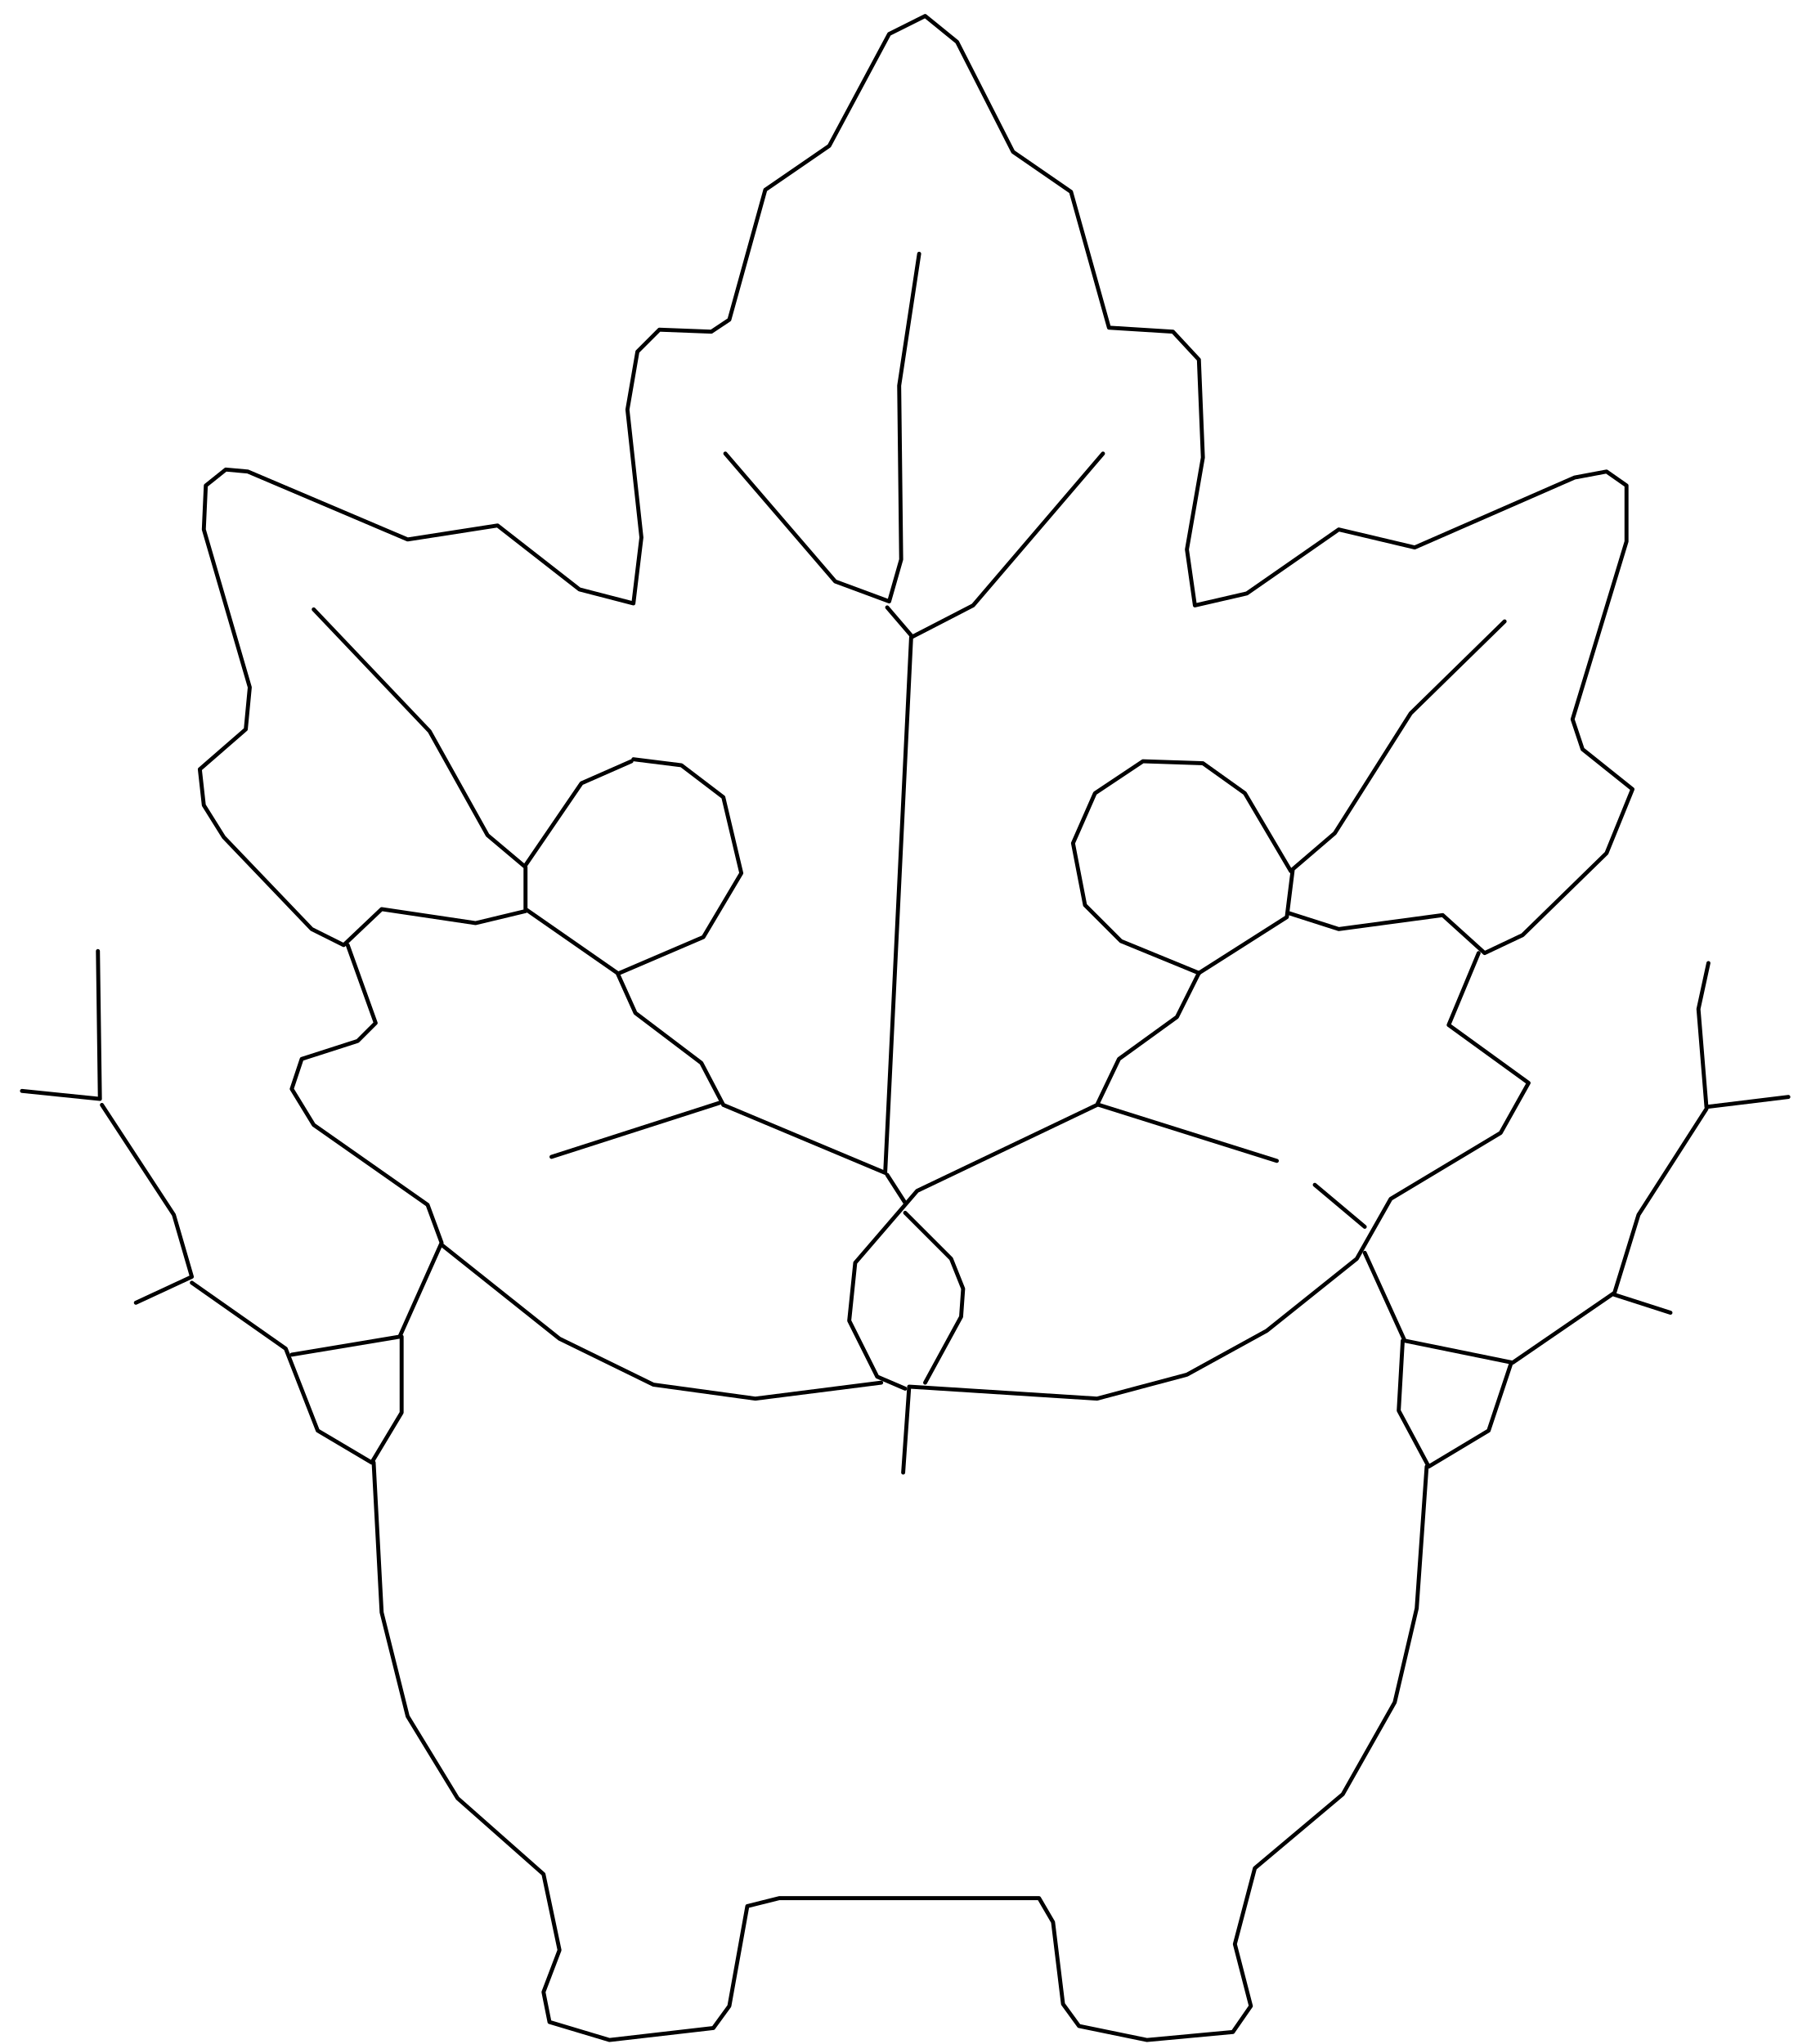
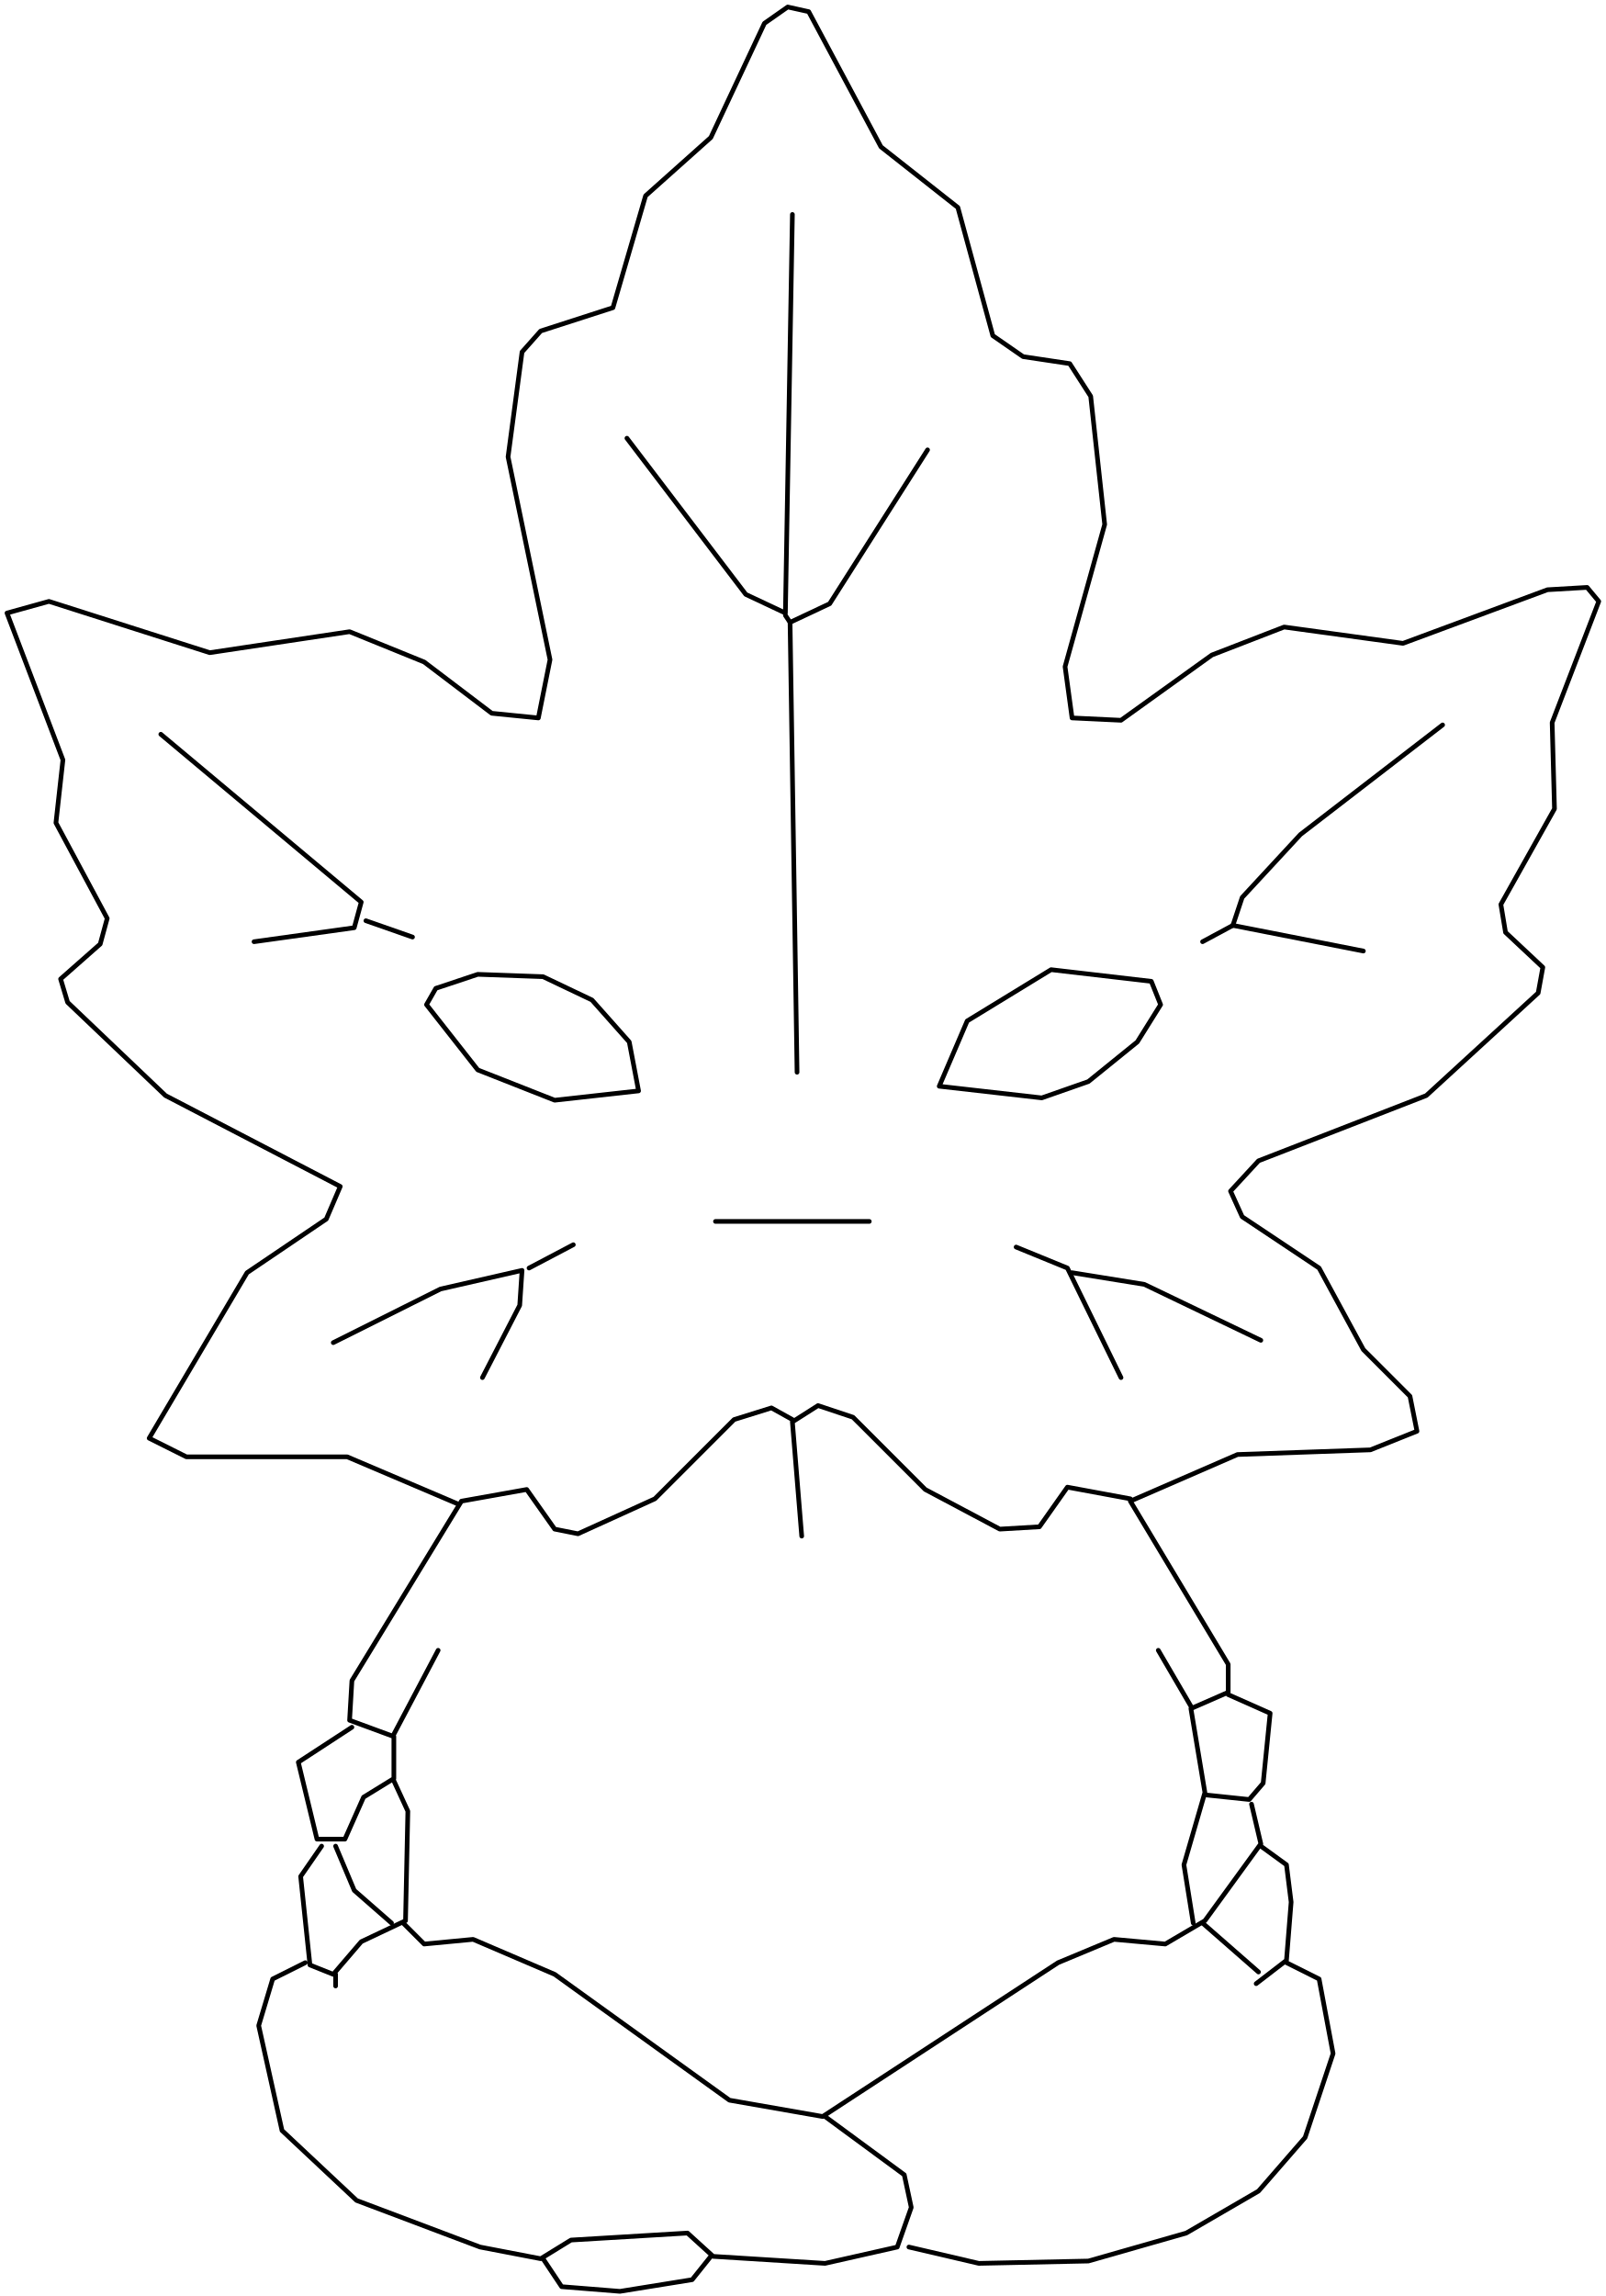
- <svg xmlns="http://www.w3.org/2000/svg" viewBox="0 0 904.00 1023.00" data-anchor="351.00,1021.00" data-source="Korok masque erable classique.png">
+ <svg xmlns="http://www.w3.org/2000/svg" viewBox="0 0 689.00 985.00" data-anchor="265.00,983.00" data-source="Korok masque erable classique.png">
  <g fill="none" stroke="#000" stroke-width="2" stroke-linecap="round" stroke-linejoin="round">
-     <path d="M460.00,127.00L450.00,193.00L451.00,280.00L445.00,301.00L418.00,291.00L363.00,227.00" />
-     <path d="M552.00,227.00L487.00,303.00L456.00,319.00L443.00,587.00L362.00,553.00L351.00,532.00L318.00,507.00L309.00,487.00L263.00,455.00L263.00,434.00L244.00,418.00L215.00,366.00L157.00,305.00" />
-     <path d="M645.00,457.00L670.00,465.00L722.00,458.00L743.00,477.00L762.00,468.00L804.00,427.00L817.00,395.00L792.00,375.00L787.00,360.00L814.00,271.00L814.00,243.00L804.00,236.00L788.00,239.00L708.00,274.00L670.00,265.00L624.00,297.00L598.00,303.00L594.00,275.00L602.00,229.00L600.00,180.00L587.00,166.00L555.00,164.00L536.00,96.00L507.00,76.00L479.00,21.00L463.00,8.00L445.00,17.00L415.00,73.00L383.00,95.00L365.00,160.00L356.00,166.00L330.00,165.00L319.00,176.00L314.00,205.00L321.00,269.00L317.00,302.00L290.00,295.00L249.00,263.00L204.00,270.00L124.00,236.00L113.00,235.00L103.00,243.00L102.00,265.00L125.00,344.00L123.00,365.00L100.00,385.00L102.00,403.00L112.00,419.00L156.00,465.00L172.00,473.00L191.00,455.00L238.00,462.00L263.00,456.00" />
-     <path d="M174.00,473.00L188.00,512.00L179.00,521.00L151.00,530.00L146.00,545.00L157.00,563.00L214.00,603.00L221.00,622.00L200.00,669.00L146.00,678.00" />
-     <path d="M740.00,477.00L725.00,513.00L765.00,542.00L751.00,567.00L696.00,600.00L679.00,630.00L634.00,666.00L594.00,688.00L549.00,700.00L455.00,694.00L452.00,737.00" />
-     <path d="M600.00,487.00L589.00,509.00L560.00,530.00L549.00,553.00L459.00,596.00L428.00,632.00L425.00,661.00L439.00,689.00L453.00,695.00" />
-     <path d="M360.00,552.00L276.00,579.00" />
-     <path d="M854.00,555.00L820.00,608.00L808.00,647.00L757.00,682.00L703.00,671.00L683.00,627.00" />
-     <path d="M444.00,588.00L453.00,602.00" />
-     <path d="M658.00,593.00L683.00,614.00" />
-     <path d="M453.00,607.00L476.00,630.00L482.00,645.00L481.00,659.00L463.00,692.00" />
-     <path d="M221.00,623.00L280.00,670.00L327.00,693.00L378.00,700.00L441.00,692.00" />
-     <path d="M68.00,652.00L96.00,639.00L87.00,608.00L51.00,553.00" />
-     <path d="M96.00,642.00L143.00,675.00L159.00,716.00L186.00,732.00L201.00,707.00L201.00,669.00" />
-     <path d="M756.00,683.00L745.00,716.00L715.00,734.00L700.00,706.00L702.00,671.00" />
-     <path d="M187.00,732.00L191.00,807.00L204.00,859.00L229.00,900.00L272.00,938.00L280.00,976.00L272.00,997.00L275.00,1012.00L305.00,1021.00L357.00,1015.00L365.00,1004.00L374.00,954.00L390.00,950.00L520.00,950.00L527.00,962.00L532.00,1003.00L540.00,1014.00L574.00,1021.00L617.00,1017.00L626.00,1004.00L618.00,973.00L628.00,935.00L672.00,898.00L698.00,852.00L709.00,805.00L714.00,734.00" />
-     <path d="M444.00,304.00L456.00,318.00" />
-     <path d="M317.00,380.00L341.00,383.00L362.00,399.00L371.00,437.00L352.00,469.00L310.00,487.00" />
-     <path d="M316.00,381.00L291.00,392.00L263.00,433.00" />
-     <path d="M753.00,311.00L706.00,357.00L668.00,417.00L647.00,435.00L644.00,459.00L600.00,487.00" />
-     <path d="M646.00,436.00L623.00,397.00L602.00,382.00L572.00,381.00L548.00,397.00L537.00,422.00L543.00,453.00L561.00,471.00L600.00,487.00" />
-     <path d="M49.00,476.00L50.00,550.00L11.00,546.00" />
-     <path d="M855.00,482.00L850.00,505.00L854.00,554.00L895.00,549.00" />
-     <path d="M550.00,553.00L639.00,581.00" />
-     <path d="M808.00,648.00L836.00,657.00" />
+     <path d="M340.00,609.00L331.00,604.00L315.00,609.00L281.00,643.00L248.00,658.00L238.00,656.00L226.00,639.00L198.00,644.00L151.00,721.00L150.00,738.00L169.00,745.00L169.00,763.00L156.00,771.00L148.00,789.00L136.00,789.00L128.00,756.00L151.00,741.00" />
+     <path d="M196.00,645.00L149.00,625.00L80.00,625.00L64.00,617.00L106.00,546.00L140.00,523.00L146.00,509.00L71.00,470.00L29.00,430.00L26.00,420.00L43.00,405.00L46.00,394.00L24.00,353.00L27.00,326.00L3.00,263.00L21.00,258.00L90.00,280.00L150.00,271.00L182.00,284.00L211.00,306.00L231.00,308.00L236.00,283.00L218.00,196.00L224.00,151.00L232.00,142.00L263.00,132.00L277.00,84.00L305.00,59.00L328.00,10.00L338.00,3.00L347.00,5.00L378.00,63.00L411.00,89.00L426.00,144.00L439.00,153.00L459.00,156.00L468.00,170.00L474.00,225.00L457.00,286.00L460.00,308.00L481.00,309.00L520.00,281.00L551.00,269.00L602.00,276.00L664.00,253.00L681.00,252.00L686.00,258.00L666.00,310.00L667.00,347.00L644.00,388.00L646.00,400.00L662.00,415.00L660.00,426.00L612.00,470.00L540.00,498.00L528.00,511.00L533.00,522.00L566.00,544.00L585.00,579.00L605.00,599.00L608.00,614.00L588.00,622.00L531.00,624.00L485.00,644.00L527.00,714.00L527.00,726.00L511.00,733.00L517.00,769.00L508.00,800.00L512.00,825.00" />
+     <path d="M485.00,643.00L458.00,638.00L446.00,655.00L429.00,656.00L397.00,639.00L366.00,608.00L351.00,603.00L340.00,610.00L344.00,659.00" />
+     <path d="M188.00,708.00L169.00,744.00" />
+     <path d="M527.00,727.00L545.00,735.00L542.00,765.00L536.00,772.00L517.00,770.00" />
+     <path d="M169.00,764.00L175.00,777.00L174.00,824.00L155.00,833.00L143.00,847.00L133.00,843.00L129.00,805.00L138.00,792.00" />
+     <path d="M173.00,825.00L182.00,834.00L203.00,832.00L238.00,847.00L313.00,901.00L353.00,908.00L454.00,842.00L478.00,832.00L500.00,834.00L517.00,824.00L541.00,791.00L537.00,774.00" />
+     <path d="M541.00,792.00L552.00,800.00L554.00,816.00L552.00,841.00L539.00,851.00" />
+     <path d="M516.00,825.00L540.00,846.00" />
+     <path d="M131.00,842.00L117.00,849.00L111.00,869.00L121.00,914.00L153.00,944.00L206.00,964.00L232.00,969.00L245.00,961.00L295.00,958.00L306.00,968.00L354.00,971.00L385.00,964.00L391.00,947.00L388.00,933.00L354.00,908.00" />
+     <path d="M552.00,842.00L566.00,849.00L572.00,881.00L560.00,917.00L540.00,940.00L509.00,958.00L467.00,970.00L420.00,971.00L390.00,964.00" />
+     <path d="M144.00,847.00L144.00,852.00" />
+     <path d="M305.00,968.00L297.00,978.00L266.00,983.00L241.00,981.00L233.00,969.00" />
+     <path d="M340.00,92.00L337.00,263.00L320.00,255.00L269.00,188.00" />
+     <path d="M337.00,264.00L339.00,267.00" />
+     <path d="M398.00,193.00L356.00,259.00L339.00,267.00" />
+     <path d="M339.00,267.00L342.00,460.00" />
+     <path d="M619.00,311.00L558.00,358.00L533.00,385.00L529.00,397.00" />
+     <path d="M69.00,315.00L155.00,387.00L152.00,398.00L109.00,404.00" />
+     <path d="M157.00,395.00L177.00,402.00" />
+     <path d="M529.00,397.00L516.00,404.00" />
+     <path d="M529.00,397.00L585.00,408.00" />
+     <path d="M451.00,416.00L494.00,421.00L498.00,431.00L488.00,447.00L467.00,464.00L447.00,471.00L403.00,466.00L415.00,438.00L451.00,416.00" />
+     <path d="M205.00,418.00L233.00,419.00L254.00,429.00L270.00,447.00L274.00,468.00L238.00,472.00L205.00,459.00L183.00,431.00L187.00,424.00L205.00,418.00" />
+     <path d="M307.00,524.00L373.00,524.00" />
+     <path d="M246.00,534.00L227.00,544.00" />
+     <path d="M436.00,535.00L458.00,544.00L481.00,591.00" />
+     <path d="M143.00,576.00L189.00,553.00L224.00,545.00L223.00,560.00L207.00,591.00" />
+     <path d="M460.00,546.00L491.00,551.00L541.00,575.00" />
+     <path d="M497.00,708.00L511.00,732.00" />
+     <path d="M144.00,792.00L152.00,811.00L168.00,825.00" />
  </g>
</svg>
